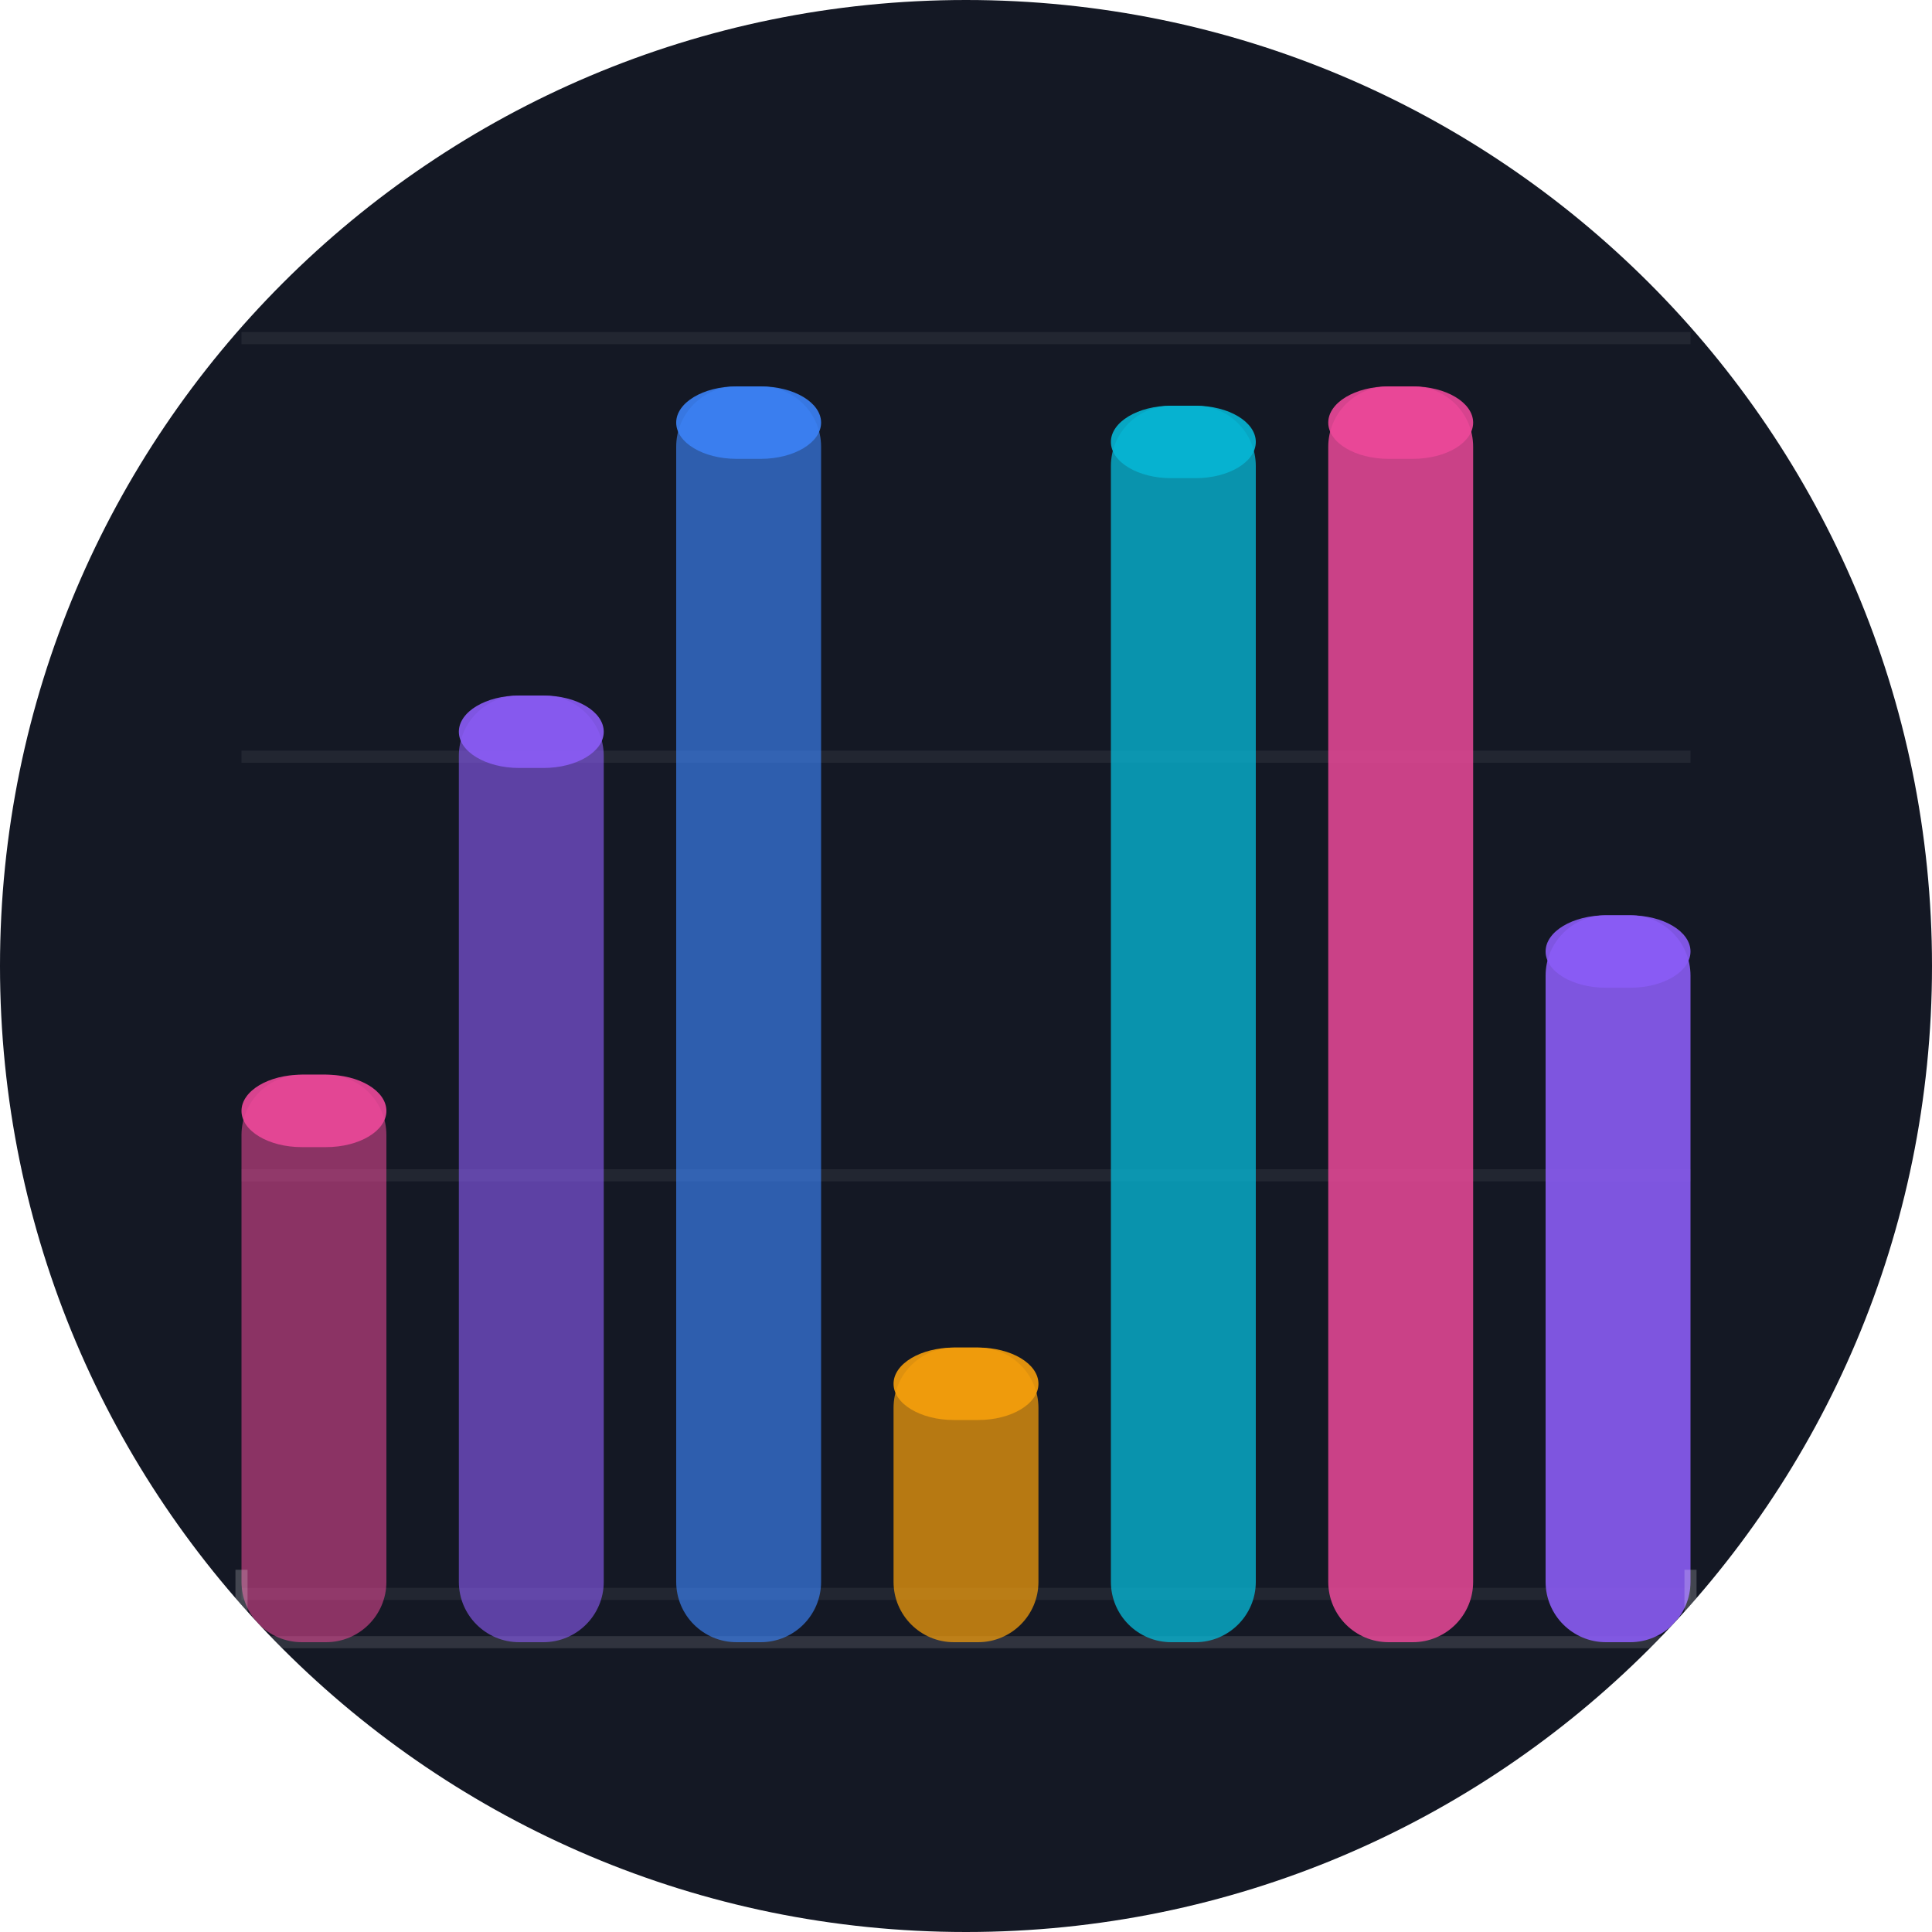
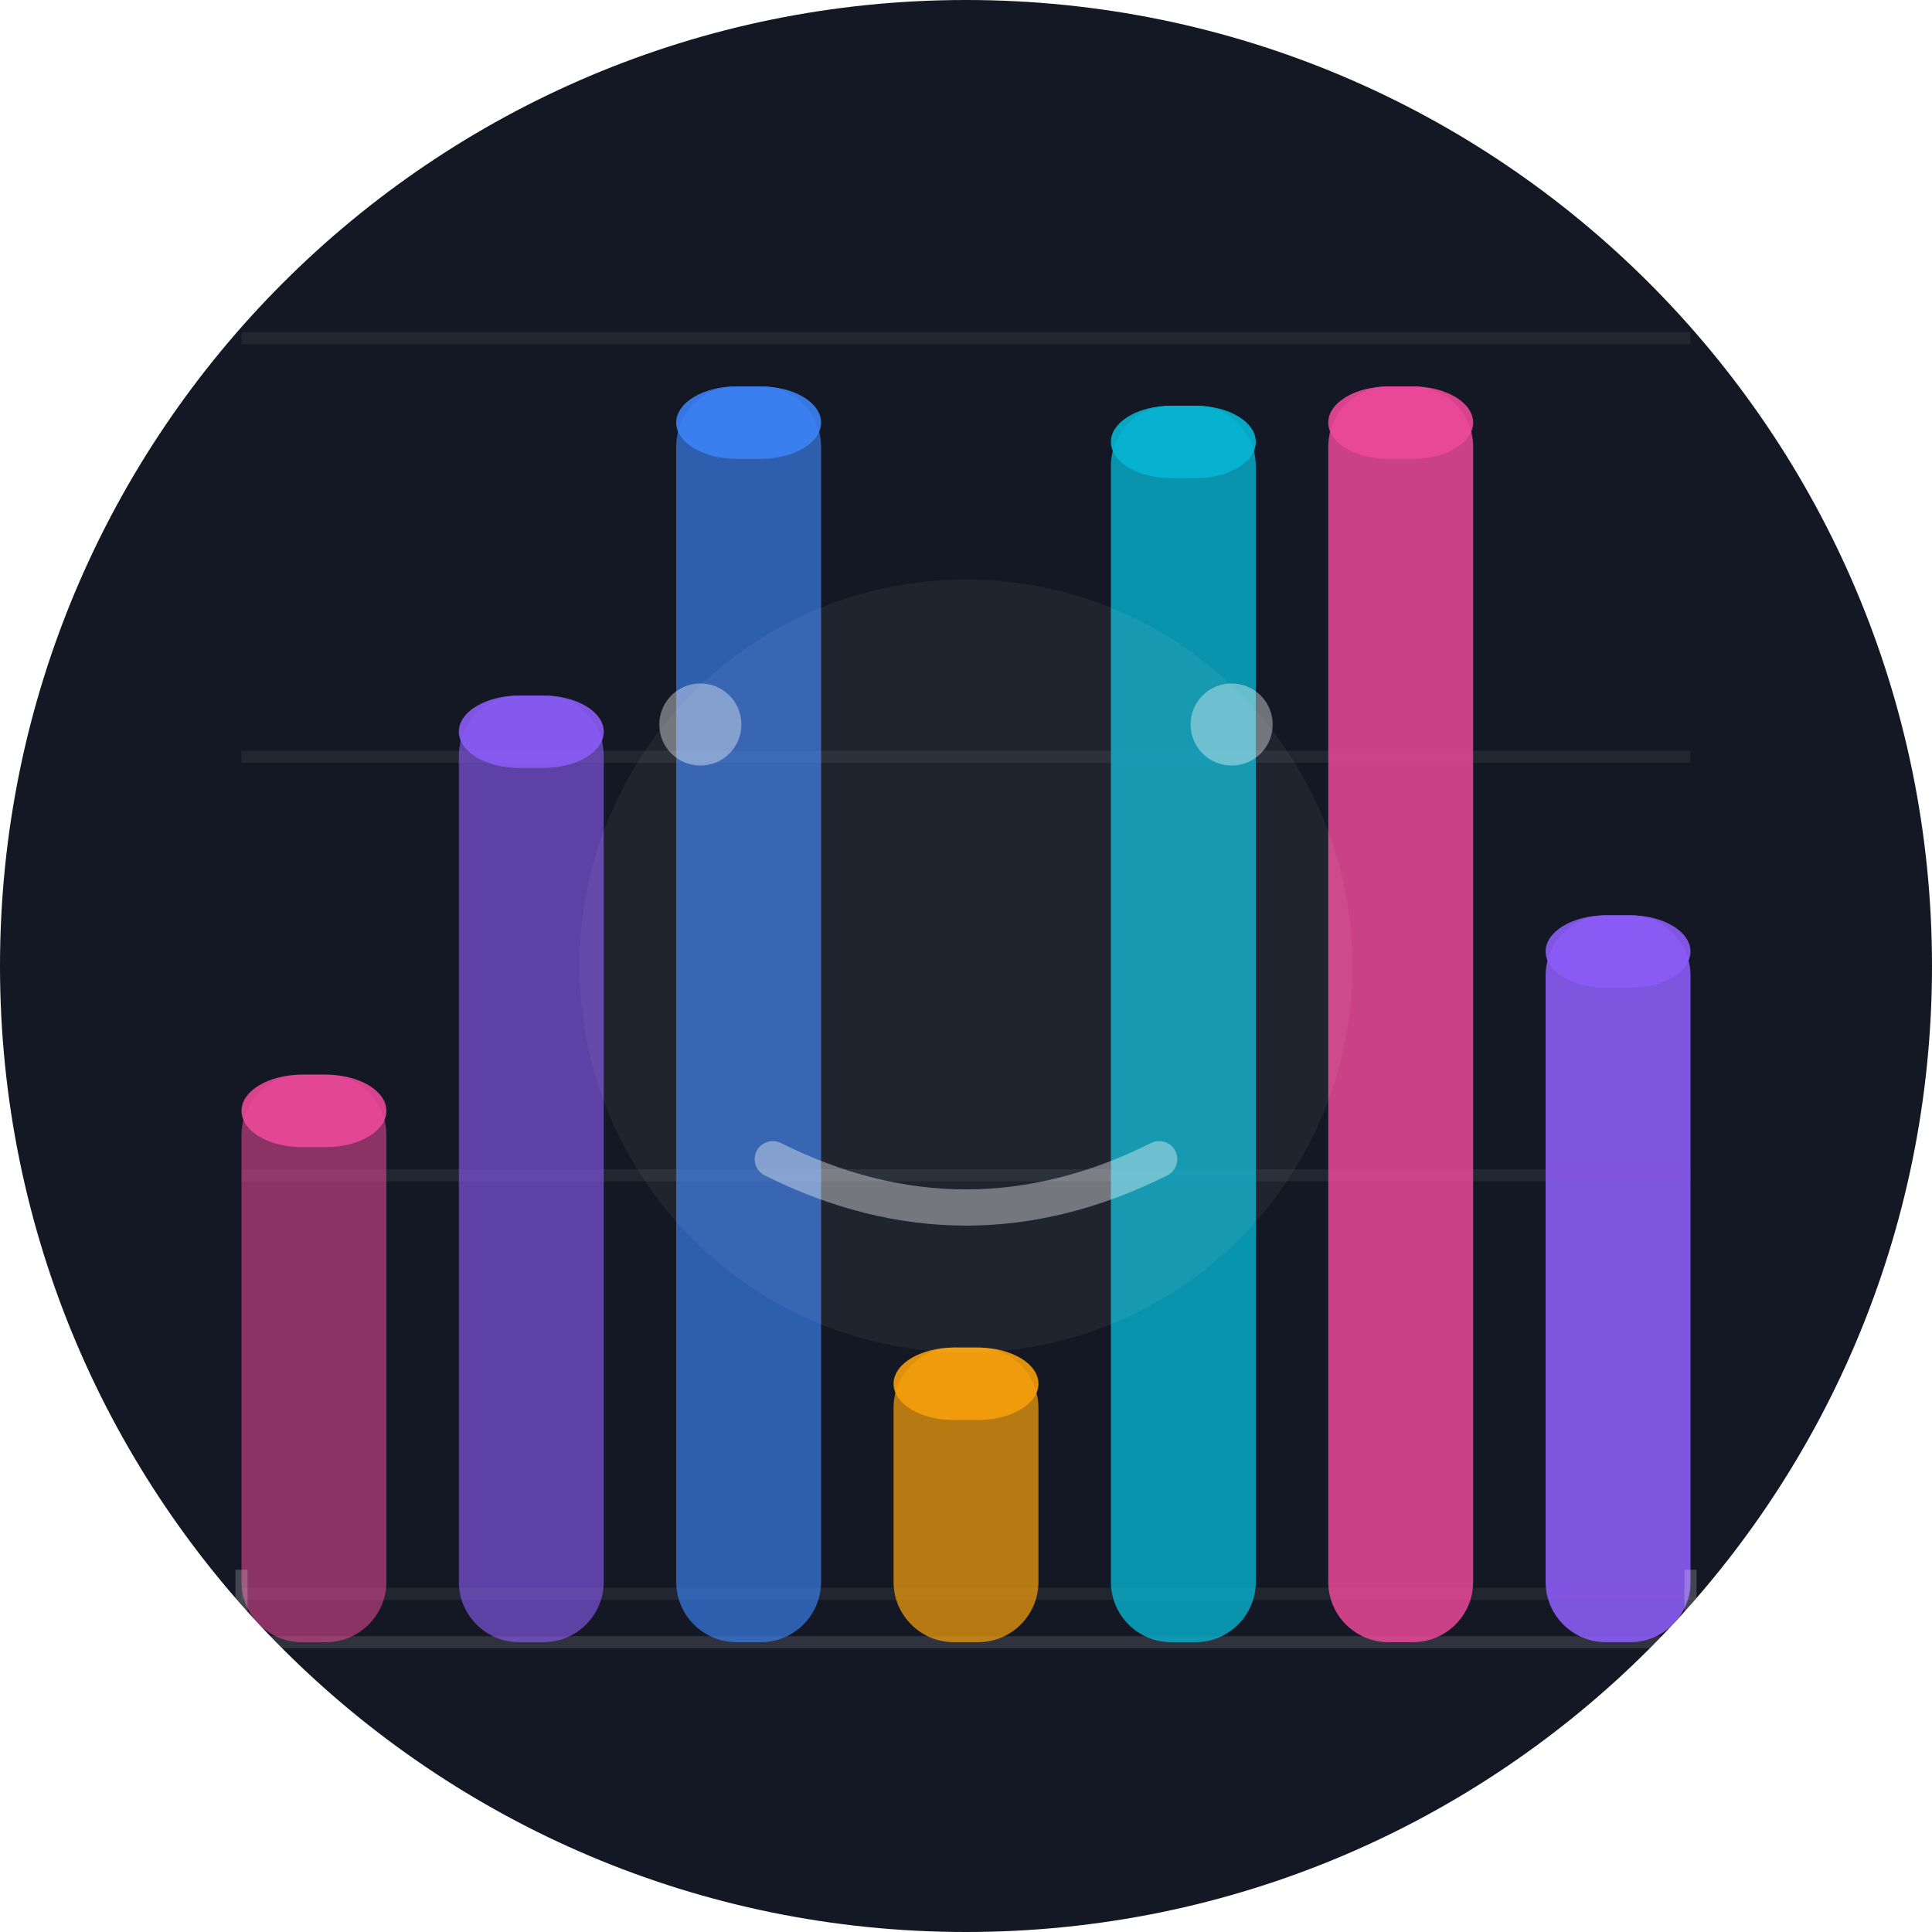
<svg xmlns="http://www.w3.org/2000/svg" viewBox="0 0 80 80" fill="none" width="80" height="80">
  <defs>
    <clipPath id="vc1882396124">
      <circle cx="40" cy="40" r="40" />
    </clipPath>
  </defs>
  <g clip-path="url(#vc1882396124)">
    <rect width="80" height="80" fill="#141824" />
    <line x1="10" y1="14" x2="70" y2="14" stroke="rgba(255,255,255,0.06)" stroke-width="0.5" />
    <line x1="10" y1="31.333" x2="70" y2="31.333" stroke="rgba(255,255,255,0.06)" stroke-width="0.5" />
    <line x1="10" y1="48.667" x2="70" y2="48.667" stroke="rgba(255,255,255,0.06)" stroke-width="0.5" />
    <line x1="10" y1="66" x2="70" y2="66" stroke="rgba(255,255,255,0.06)" stroke-width="0.5" />
    <line x1="10" y1="68" x2="70" y2="68" stroke="rgba(255,255,255,0.12)" stroke-width="0.5" />
    <rect x="10.0" y="44.5" width="6.0" height="23.5" rx="2.5" fill="#ec4899" opacity="0.55" />
    <rect x="10.0" y="44.5" width="6.0" height="3" rx="2.5" fill="#ec4899" opacity="0.9" />
    <rect x="19.0" y="28.8" width="6.0" height="39.2" rx="2.5" fill="#8b5cf6" opacity="0.61" />
    <rect x="19.0" y="28.8" width="6.0" height="3" rx="2.5" fill="#8b5cf6" opacity="0.9" />
    <rect x="28.0" y="16.0" width="6.0" height="52.0" rx="2.5" fill="#3b82f6" opacity="0.66" />
    <rect x="28.0" y="16.0" width="6.0" height="3" rx="2.5" fill="#3b82f6" opacity="0.9" />
    <rect x="37.0" y="55.8" width="6.0" height="12.2" rx="2.5" fill="#f59e0b" opacity="0.72" />
    <rect x="37.0" y="55.8" width="6.0" height="3" rx="2.5" fill="#f59e0b" opacity="0.9" />
    <rect x="46.0" y="16.8" width="6.0" height="51.2" rx="2.5" fill="#06b6d4" opacity="0.78" />
    <rect x="46.0" y="16.8" width="6.0" height="3" rx="2.5" fill="#06b6d4" opacity="0.9" />
    <rect x="55.0" y="16.0" width="6.0" height="52.0" rx="2.5" fill="#ec4899" opacity="0.84" />
    <rect x="55.0" y="16.0" width="6.0" height="3" rx="2.5" fill="#ec4899" opacity="0.9" />
    <rect x="64.0" y="37.9" width="6.0" height="30.1" rx="2.5" fill="#8b5cf6" opacity="0.89" />
    <rect x="64.0" y="37.9" width="6.0" height="3" rx="2.5" fill="#8b5cf6" opacity="0.9" />
    <line x1="10" y1="68" x2="10" y2="65" stroke="rgba(255,255,255,0.2)" stroke-width="0.5" />
    <line x1="70" y1="68" x2="70" y2="65" stroke="rgba(255,255,255,0.2)" stroke-width="0.5" />
+     <g opacity="0.85">
+       <circle cx="40" cy="40" r="16" fill="rgba(255,255,255,0.06)" />
+       <circle cx="29.0" cy="30.0" r="1.7" fill="rgba(255,255,255,0.45)" />
+       <circle cx="51.0" cy="30.0" r="1.7" fill="rgba(255,255,255,0.45)" />
+       <path d="M32.0 48.0 Q40 52.0 48.0 48.0" fill="none" stroke="rgba(255,255,255,0.45)" stroke-width="1.5" stroke-linecap="round" />
+     </g>
  </g>
</svg>
